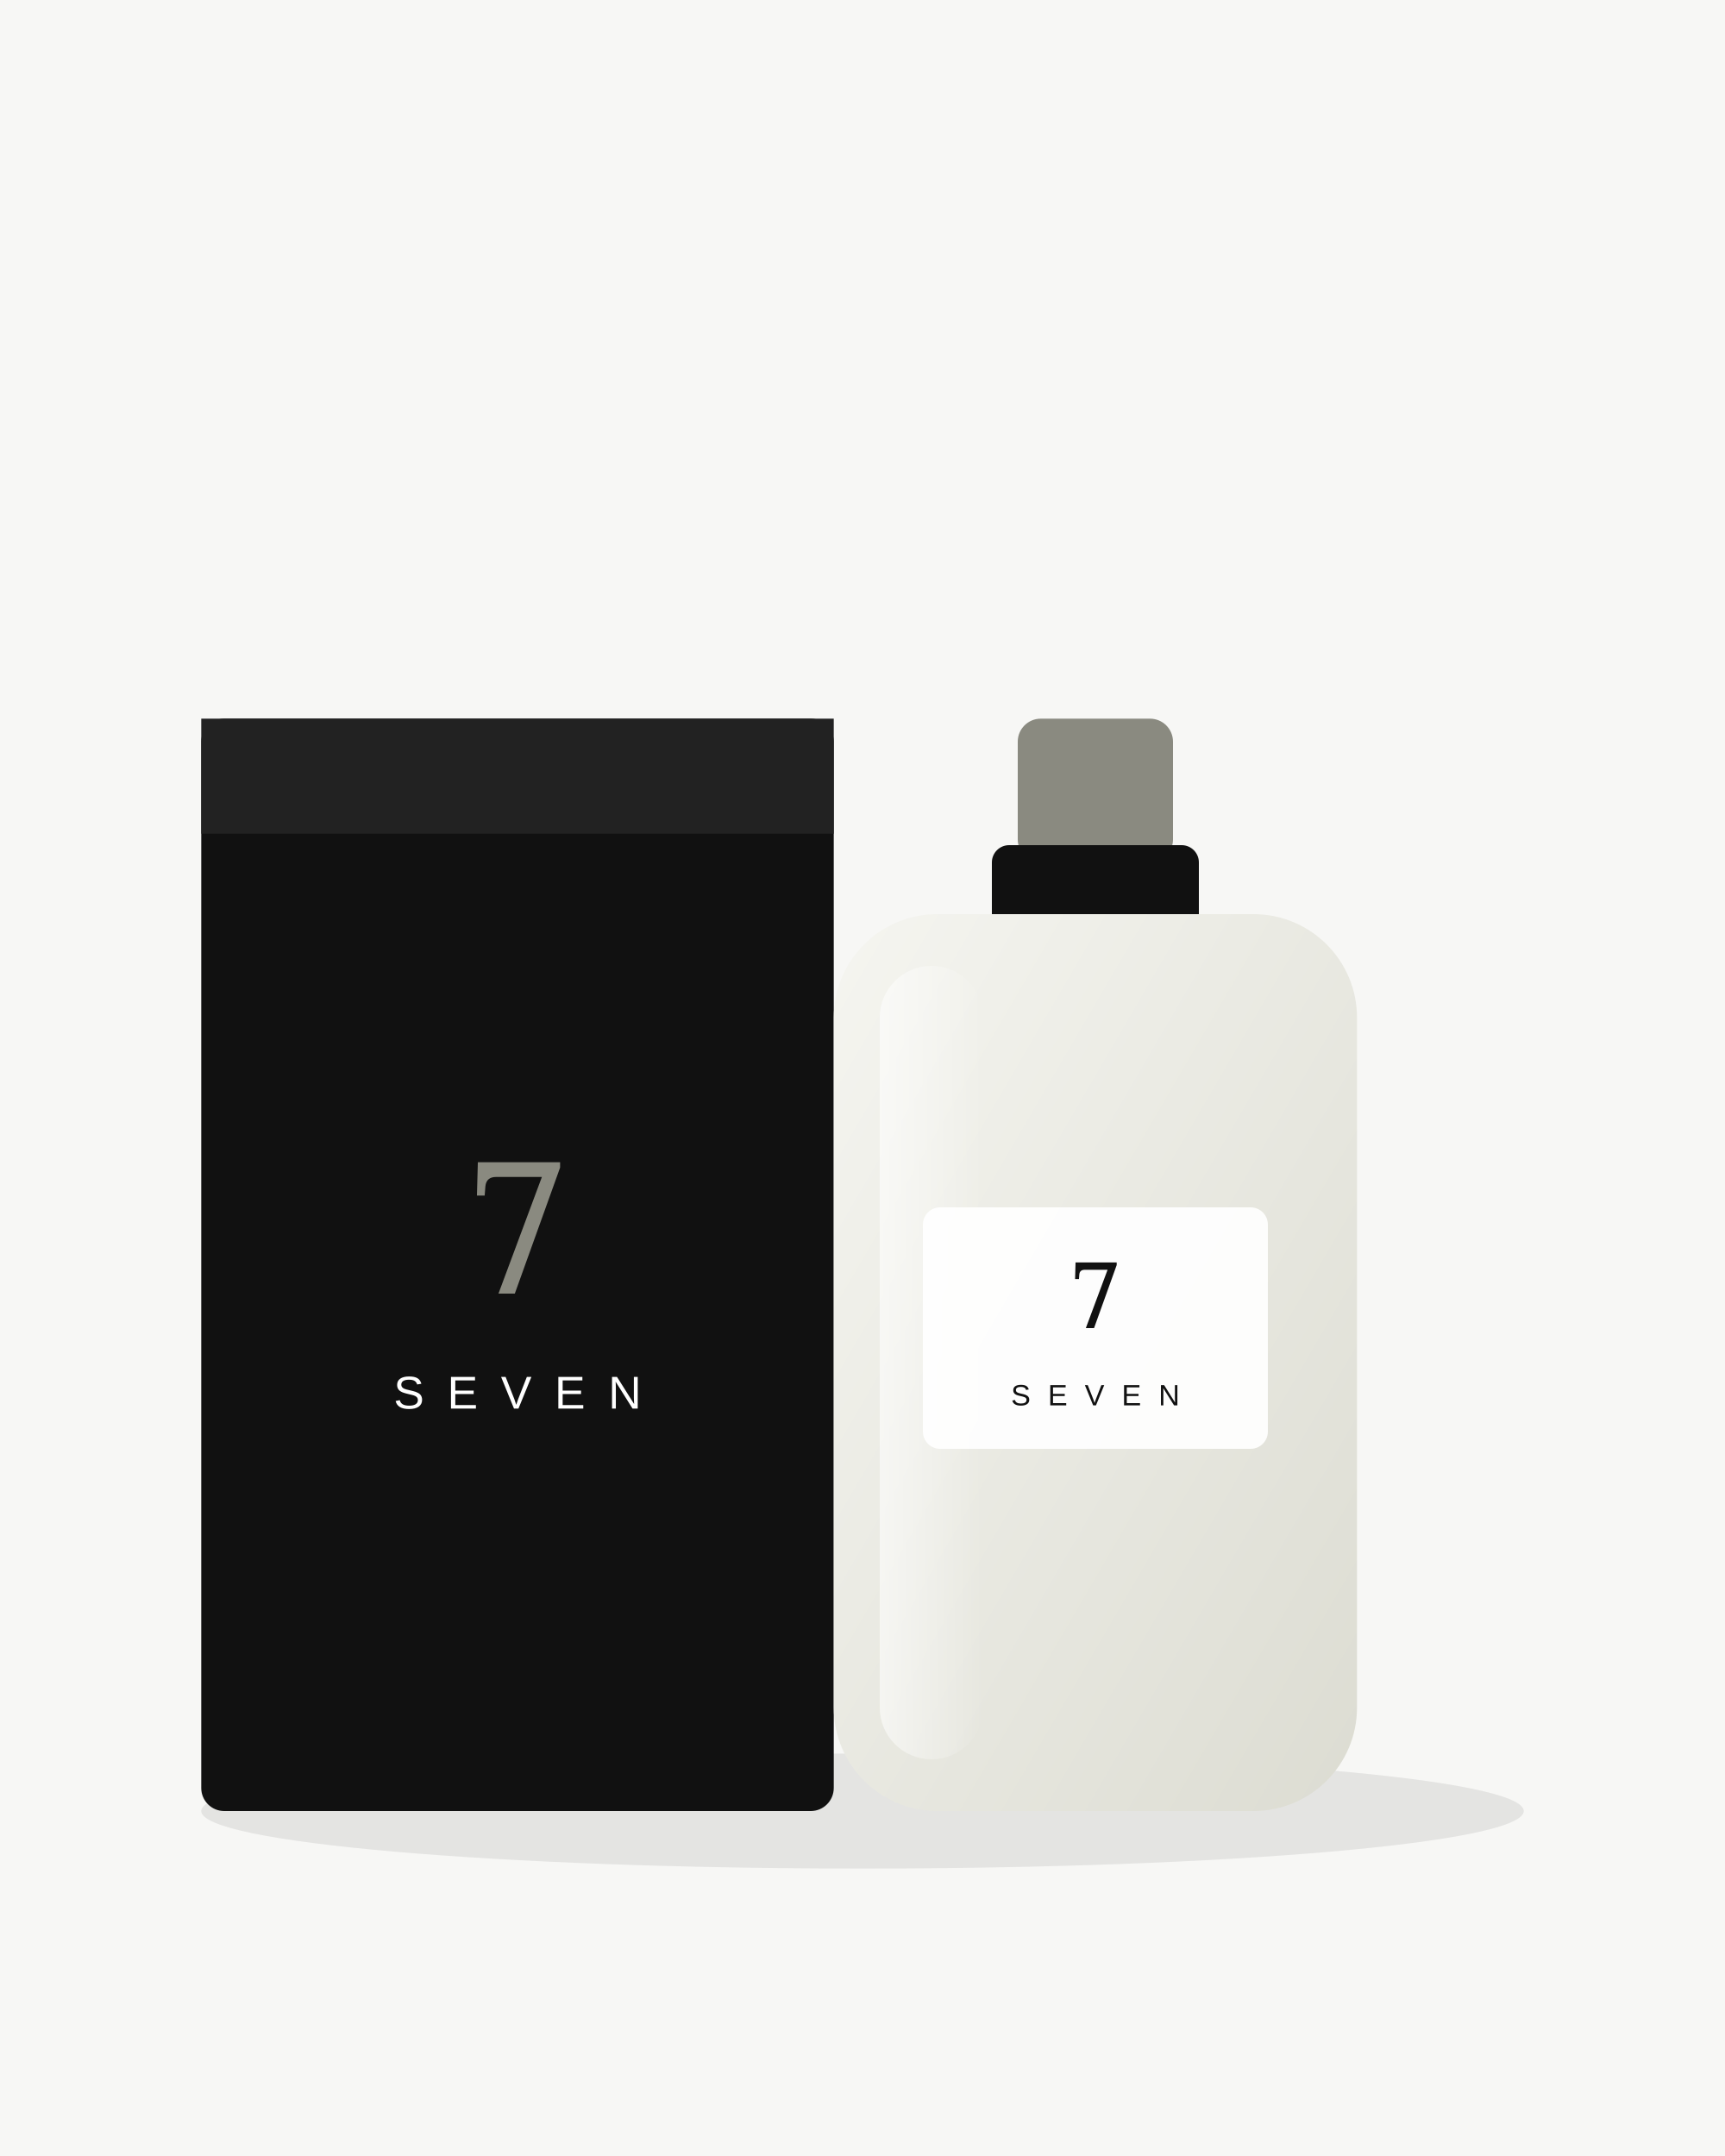
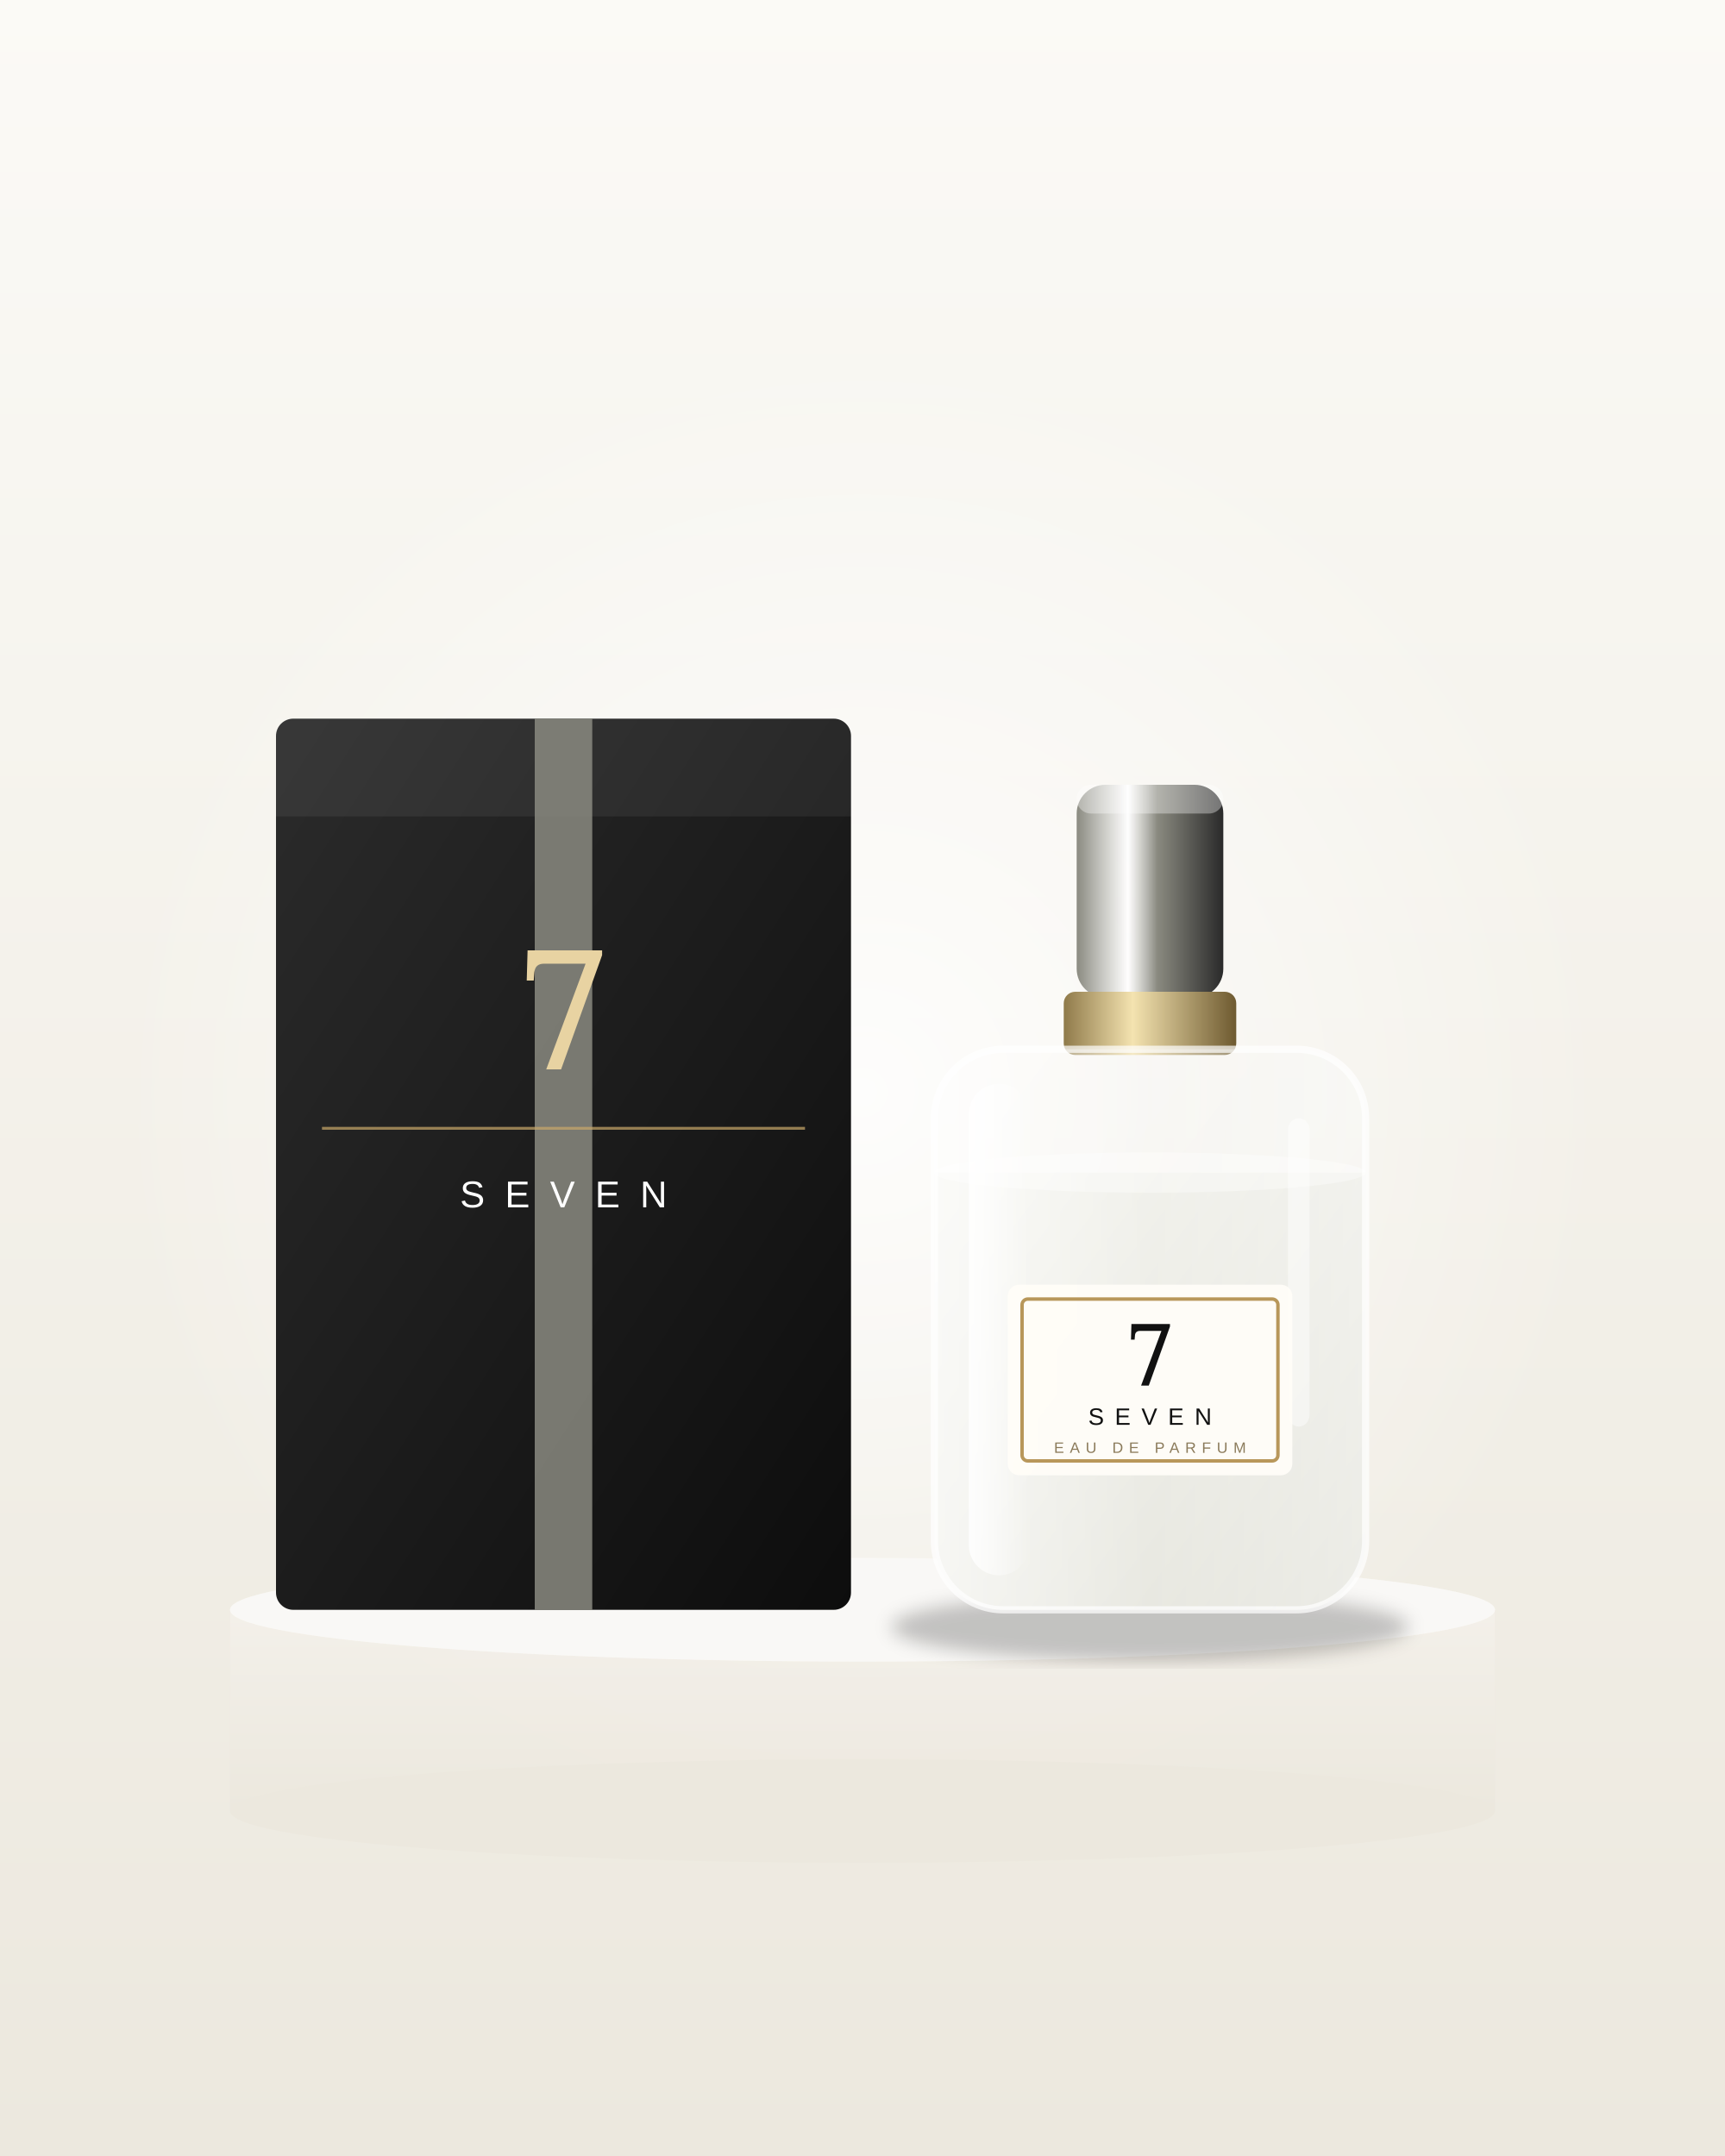
<svg xmlns="http://www.w3.org/2000/svg" viewBox="0 0 600 750">
  <defs>
-     <linearGradient id="g" x1="0" y1="0" x2="1" y2="1">
+     <linearGradient id="bg" x1="0" y1="0" x2="0" y2="1">
+       <stop offset="0" stop-color="#fbfaf6" />
+       <stop offset="1" stop-color="#ece8de" />
+     </linearGradient>
+     <radialGradient id="glow" cx="50%" cy="50%" r="50%">
+       <stop offset="0" stop-color="#fff" stop-opacity="0.85" />
+       <stop offset="1" stop-color="#fff" stop-opacity="0" />
+     </radialGradient>
+     <linearGradient id="box" x1="0" y1="0" x2="1" y2="1">
+       <stop offset="0" stop-color="#2b2b2b" />
+       <stop offset="1" stop-color="#0d0d0d" />
+     </linearGradient>
+     <linearGradient id="glass" x1="0" y1="0" x2="1" y2="0">
+       <stop offset="0" stop-color="#fff" stop-opacity="0.55" />
+       <stop offset="0.5" stop-color="#fff" stop-opacity="0.12" />
+       <stop offset="1" stop-color="#fff" stop-opacity="0.4" />
+     </linearGradient>
+     <linearGradient id="liquid" x1="0" y1="0" x2="1" y2="1">
      <stop offset="0" stop-color="#f5f5f0" />
      <stop offset="1" stop-color="#dcdcd2" />
    </linearGradient>
+     <linearGradient id="cap" x1="0" y1="0" x2="1" y2="0">
+       <stop offset="0" stop-color="#8a8a80" />
+       <stop offset="0.35" stop-color="#ffffff" stop-opacity="0.9" />
+       <stop offset="0.55" stop-color="#8a8a80" />
+       <stop offset="1" stop-color="#2a2a2a" />
+     </linearGradient>
+     <linearGradient id="collar" x1="0" y1="0" x2="1" y2="0">
+       <stop offset="0" stop-color="#8f7a4a" />
+       <stop offset="0.4" stop-color="#f4e3b0" />
+       <stop offset="1" stop-color="#6e5a30" />
+     </linearGradient>
    <linearGradient id="shine" x1="0" y1="0" x2="1" y2="0">
-       <stop offset="0" stop-color="#fff" stop-opacity="0.55" />
+       <stop offset="0" stop-color="#fff" stop-opacity="0.85" />
      <stop offset="1" stop-color="#fff" stop-opacity="0" />
    </linearGradient>
+     <linearGradient id="fade" x1="0" y1="0" x2="0" y2="1">
+       <stop offset="0" stop-color="#fff" stop-opacity="0.35" />
+       <stop offset="1" stop-color="#fff" stop-opacity="0" />
+     </linearGradient>
+     <filter id="soft">
+       <feGaussianBlur stdDeviation="3" />
+     </filter>
+     <filter id="blur18">
+       <feGaussianBlur stdDeviation="18" />
+     </filter>
  </defs>
-   <rect width="600" height="750" fill="#f7f7f5" />
-   <ellipse cx="300" cy="630" rx="230" ry="20" fill="#000" opacity="0.08" />
-   <rect x="70" y="250" width="220" height="380" rx="8" fill="#111" />
-   <rect x="70" y="250" width="220" height="40" fill="#222" />
-   <text x="180" y="450" font-family="Georgia, serif" font-size="64" text-anchor="middle" fill="#8a8a80">7</text>
-   <text x="180" y="490" font-family="Arial, sans-serif" font-size="16" letter-spacing="8" text-anchor="middle" fill="#fff">SEVEN</text>
-   <rect x="354" y="250" width="54" height="50" rx="8" fill="#8a8a80" />
-   <rect x="345" y="294" width="72" height="30" rx="6" fill="#111" />
-   <rect x="290" y="318" width="182" height="312" rx="36" fill="url(#g)" />
-   <rect x="306" y="336" width="36" height="276" rx="18" fill="url(#shine)" />
-   <rect x="321" y="420" width="120" height="84" rx="6" fill="#fff" opacity="0.92" />
-   <text x="381" y="462" font-family="Georgia, serif" font-size="32" text-anchor="middle" fill="#111">7</text>
-   <text x="381" y="488.88" font-family="Arial, sans-serif" font-size="10.24" letter-spacing="6" text-anchor="middle" fill="#111">SEVEN</text>
+   <rect width="600" height="750" fill="url(#bg)" />
+   <circle cx="300" cy="380" r="260" fill="url(#glow)" />
+   <rect x="80" y="560" width="440" height="70" fill="#ece8de" opacity="0.9" />
+   <rect x="80" y="560" width="440" height="70" fill="url(#fade)" />
+   <ellipse cx="300" cy="630" rx="220" ry="18" fill="#ece8de" />
+   <ellipse cx="300" cy="560" rx="220" ry="18" fill="#fff" opacity="0.92" />
+   <ellipse cx="300" cy="560" rx="220" ry="18" fill="#ece8de" opacity="0.25" />
+   <rect x="96" y="250" width="200" height="310" rx="6" fill="url(#box)" />
+   <rect x="96" y="250" width="200" height="34" fill="#fff" opacity="0.06" />
+   <rect x="186" y="250" width="20" height="310" fill="#8a8a80" opacity="0.85" />
+   <rect x="112" y="392" width="168" height="1" fill="#c9a86a" opacity="0.7" />
+   <text x="196" y="372" font-family="Georgia, serif" font-size="58" text-anchor="middle" fill="#e8d3a2">7</text>
+   <text x="196" y="420" font-family="Arial, sans-serif" font-size="13" letter-spacing="7" text-anchor="middle" fill="#fff">SEVEN</text>
+   <ellipse cx="400" cy="566" rx="90" ry="12" fill="#000" opacity="0.22" filter="url(#soft)" />
+   <rect x="374.5" y="273" width="51" height="74" rx="10" fill="url(#cap)" />
+   <rect x="374.5" y="273" width="51" height="10" rx="5" fill="#fff" opacity="0.35" />
+   <rect x="370" y="345" width="60" height="22" rx="4" fill="url(#collar)" />
+   <rect x="325" y="365" width="150" height="195" rx="24" fill="url(#liquid)" opacity="0.18" />
+   <clipPath id="body">
+     <rect x="325" y="365" width="150" height="195" rx="24" />
+   </clipPath>
+   <g clip-path="url(#body)">
+     <rect x="325" y="407.9" width="150" height="195" fill="url(#liquid)" />
+     <ellipse cx="400" cy="407.9" rx="75" ry="7" fill="#fff" opacity="0.35" />
+     <rect x="325" y="365" width="150" height="195" fill="url(#glass)" />
+     <rect x="337" y="377" width="21" height="171" rx="10.5" fill="url(#shine)" />
+     <rect x="448" y="389" width="7.5" height="107.25" rx="4" fill="#fff" opacity="0.45" />
+   </g>
+   <rect x="325" y="365" width="150" height="195" rx="24" fill="none" stroke="#fff" stroke-opacity="0.7" stroke-width="2.5" />
+   <rect x="350.5" y="446.9" width="99" height="66.3" rx="4" fill="#fffdf8" opacity="0.96" />
+   <rect x="355.5" y="451.9" width="89" height="56.3" rx="2" fill="none" stroke="#b8975a" stroke-width="1.2" />
+   <text x="400" y="482" font-family="Georgia, serif" font-size="30" text-anchor="middle" fill="#111">7</text>
+   <text x="400" y="495.65" font-family="Arial, sans-serif" font-size="8.25" letter-spacing="3.75" text-anchor="middle" fill="#111">SEVEN</text>
+   <text x="400" y="505.4" font-family="Arial, sans-serif" font-size="5.25" letter-spacing="2" text-anchor="middle" fill="#8a7a5a">EAU DE PARFUM</text>
</svg>
